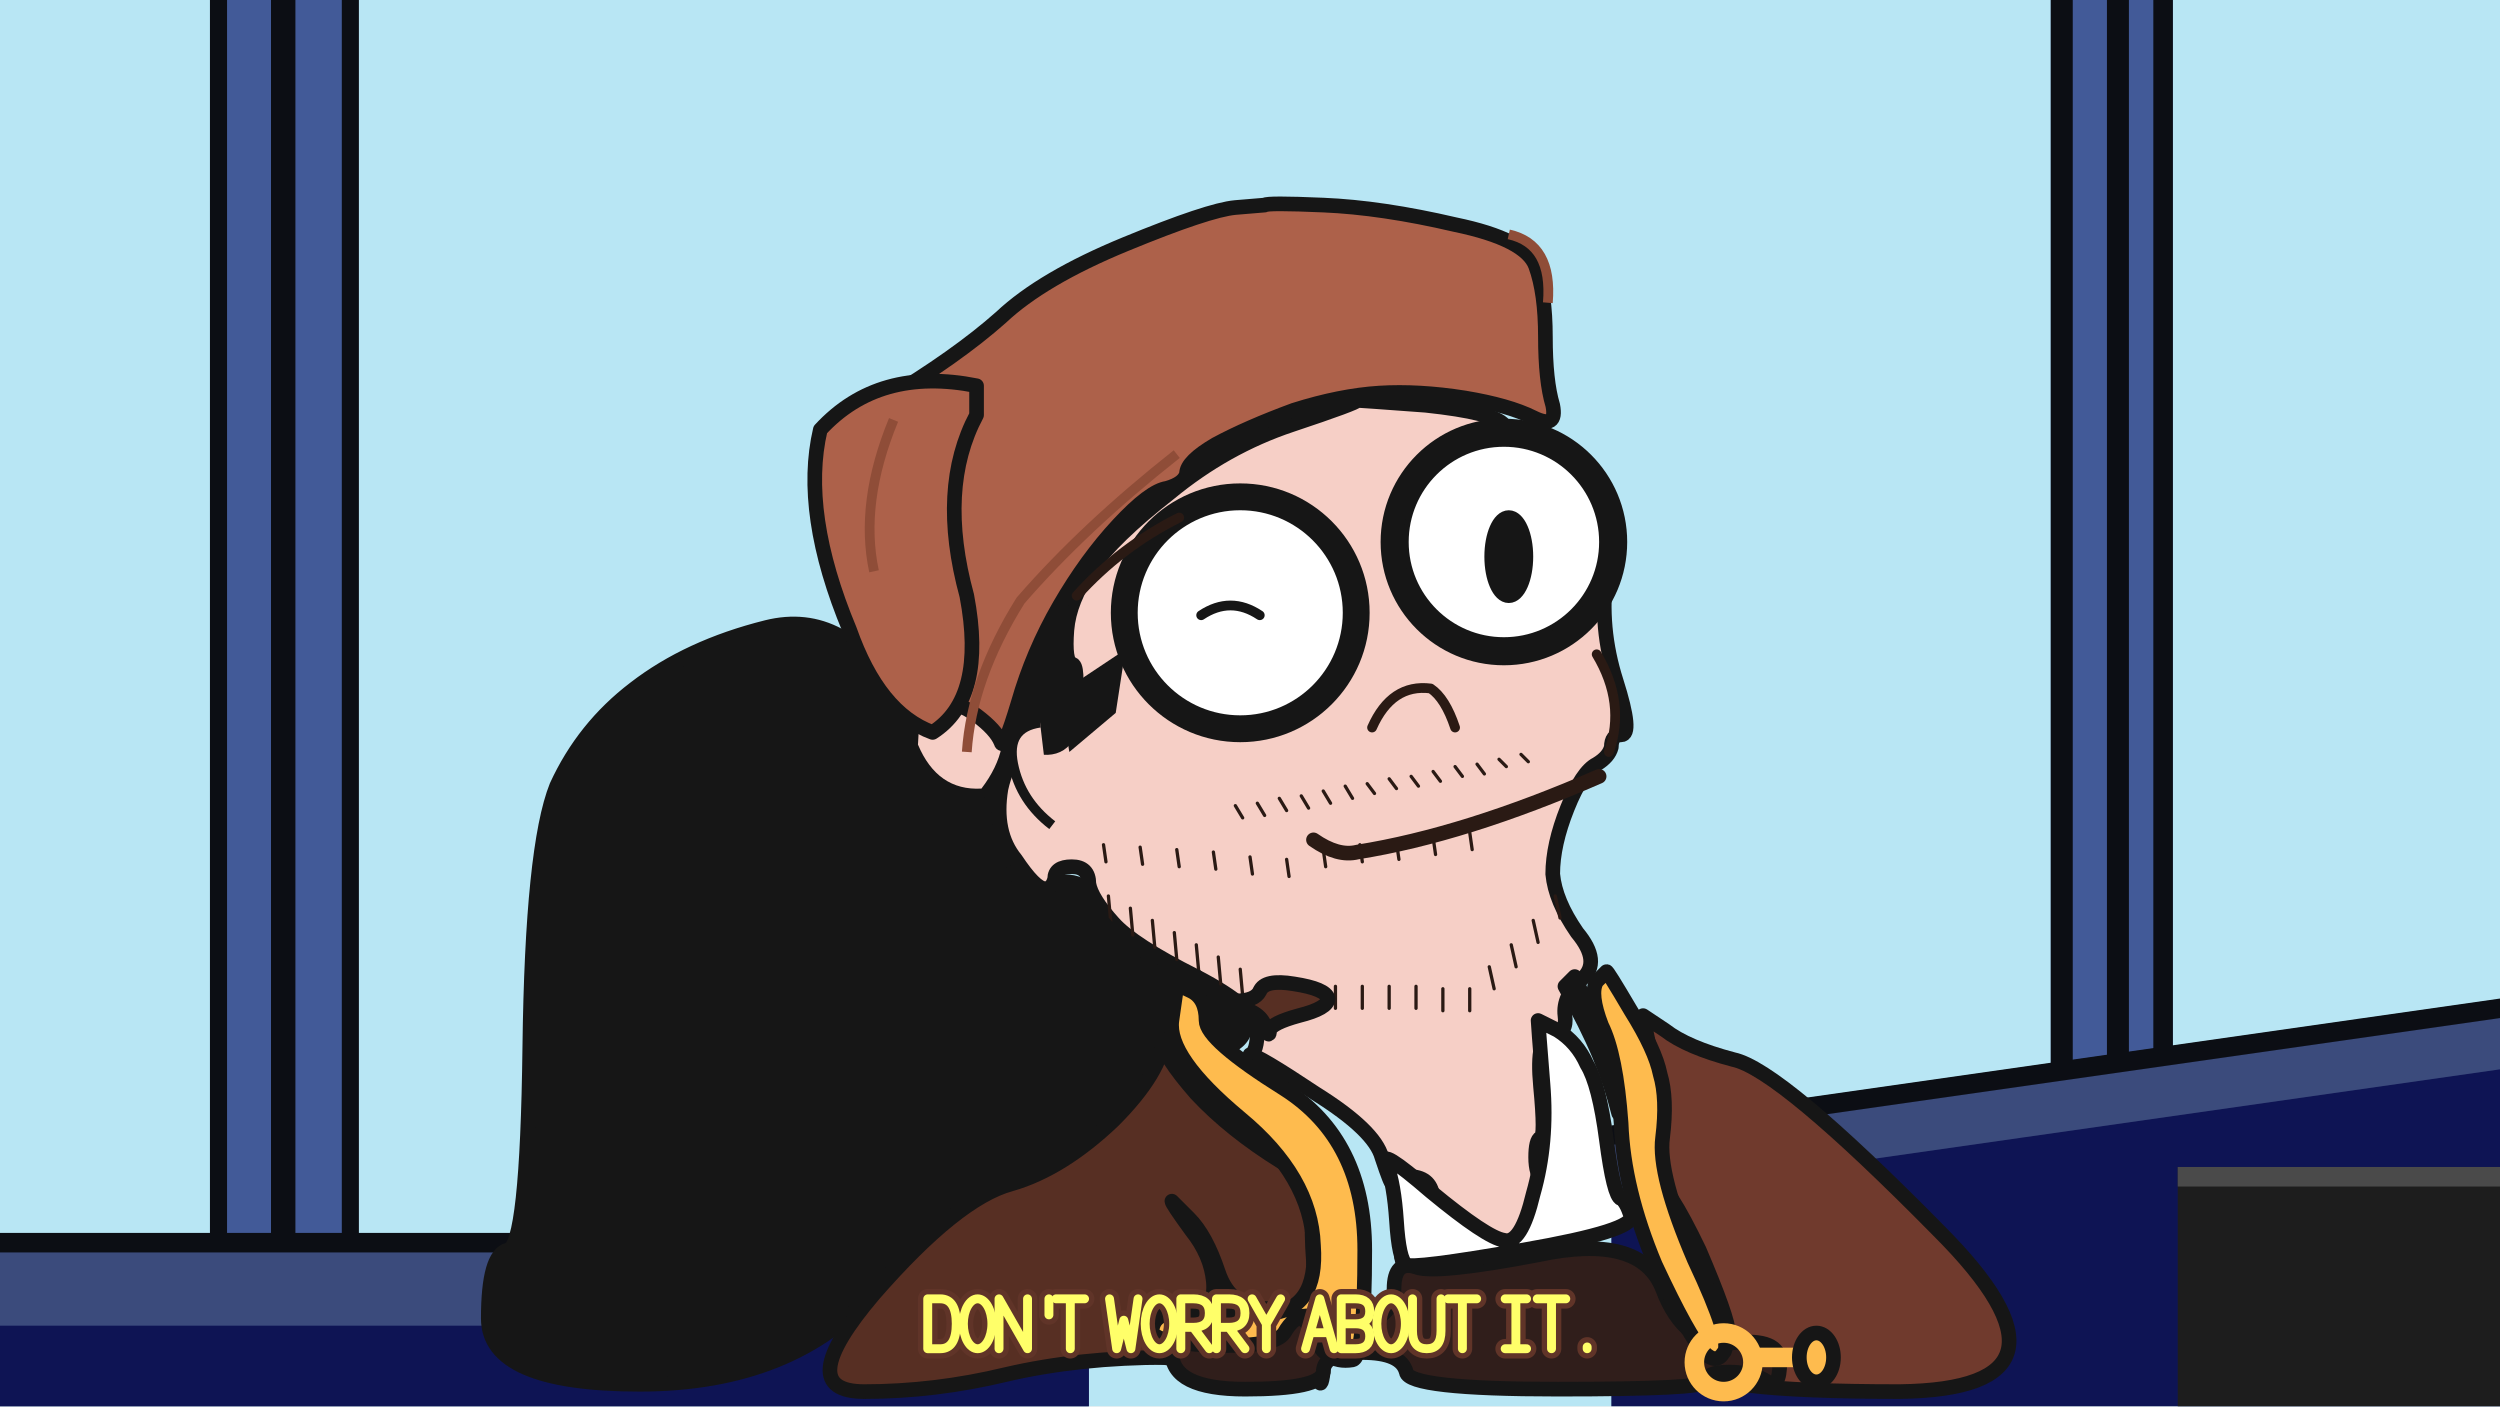
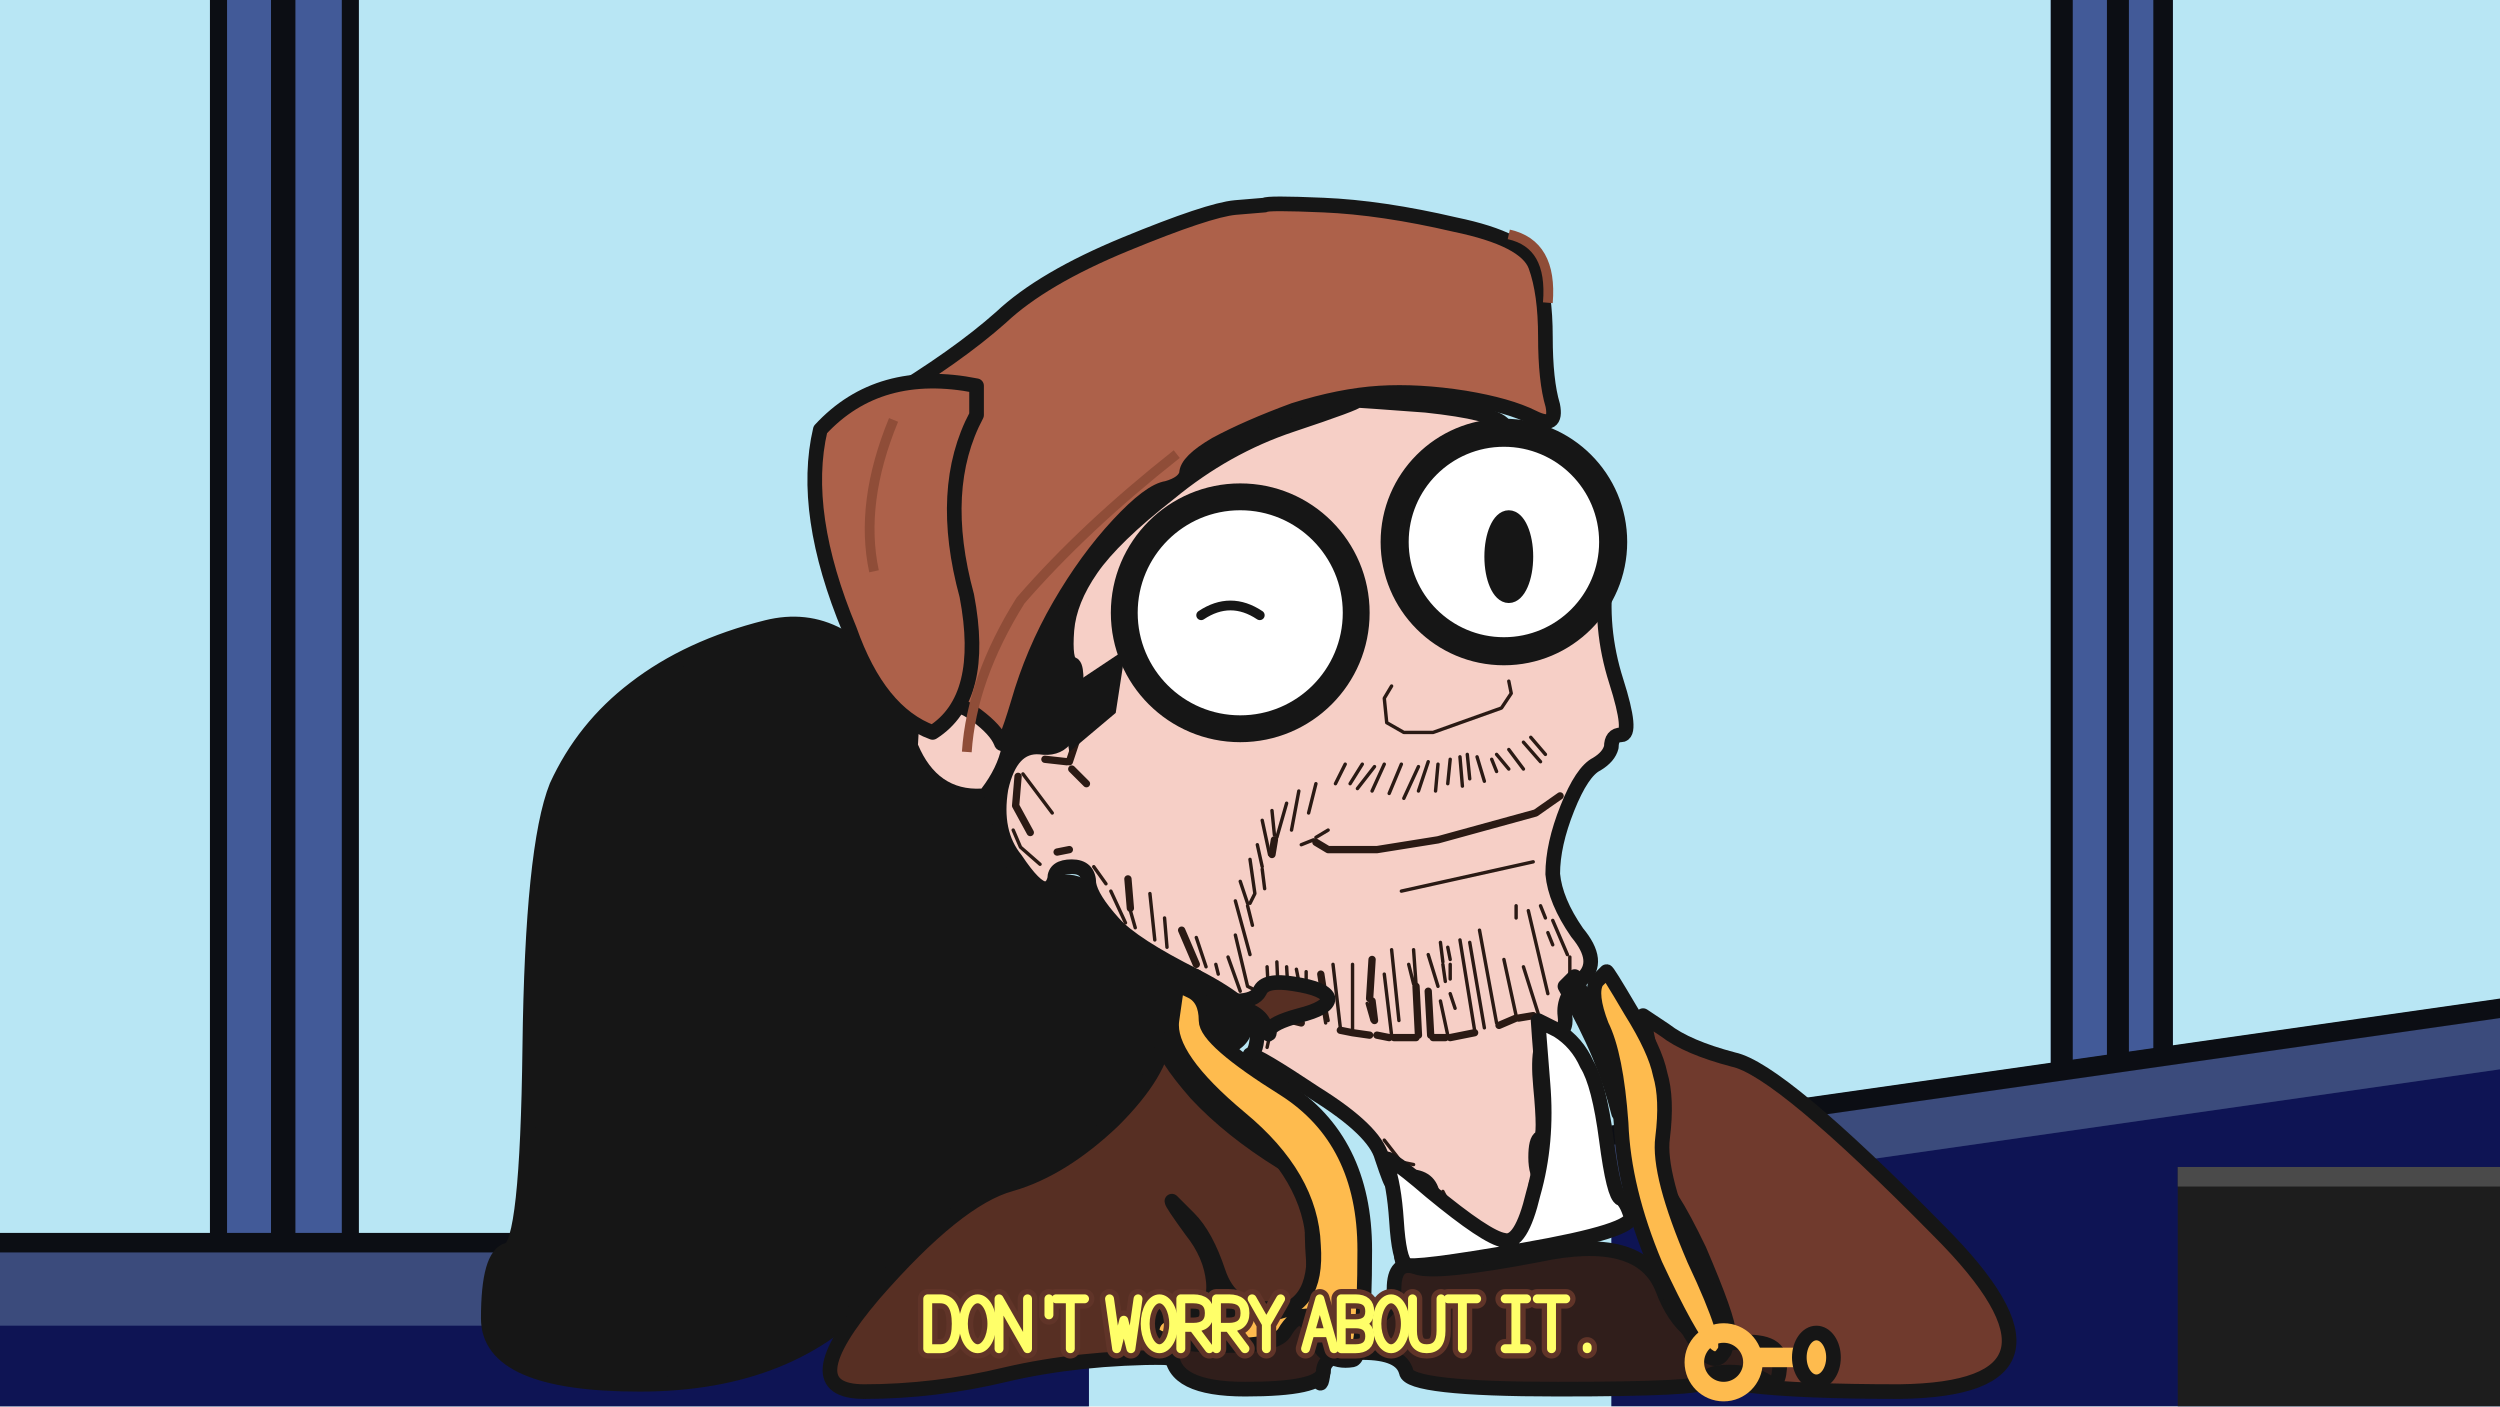
<svg xmlns="http://www.w3.org/2000/svg" viewBox="0 0 1024 576">
  <defs>
    <path id="fp" d="M556 164Q557 164 584 166Q612 169 616 174Q619 178 631 182Q643 186 652 200Q660 213 658 235Q655 257 662 279Q669 301 664 301Q660 301 660 306Q659 310 654 313Q648 316 642 331Q636 346 636 358Q637 369 646 382Q656 394 648 401Q640 408 641 416Q642 423 636 424Q629 424 631 445Q633 466 631 466Q629 467 629 474Q629 481 632 484Q634 487 632 498Q631 510 637 510Q643 511 623 514Q603 518 602 512Q602 507 597 504Q592 501 584 501Q577 501 576 511Q574 521 574 512Q574 503 580 502Q587 500 587 492Q587 483 579 482Q571 482 570 484Q570 486 566 474Q563 463 539 448Q515 432 512 432Q508 432 512 432Q515 431 515 422Q515 413 490 400Q464 387 456 378Q447 368 446 362Q446 355 439 355Q432 355 432 360Q431 364 428 364Q424 364 416 352Q407 341 410 323Q414 305 426 306Q439 308 440 290Q442 272 439 272Q436 271 437 258Q438 246 447 233Q456 220 479 202Q502 183 529 174Q556 165 556 164Z" />
    <clipPath id="fc">
      <use href="#fp" />
    </clipPath>
    <path id="A" d="M0 28 8 0 16 28M3 19h10" />
    <path id="B" d="M0 28V0h8q8 0 8 7t-8 7H0m8 0q8 0 8 7t-8 7H0" />
    <path id="D" d="M0 0h7q9 0 9 14t-9 14H0z" />
    <path id="I" d="M2 0h12M8 0v28M2 28h12" />
    <path id="N" d="M0 28V0l16 28V0" />
    <path id="O" d="M8 0a8 14 0 0 0 0 28a8 14 0 0 0 0-28z" />
    <path id="R" d="M0 28V0h7q9 0 9 8t-9 8H0m7 0 9 12" />
    <path id="T" d="M0 0h16M8 0v28" />
    <path id="U" d="M0 0v18q0 10 8 10t8-10V0" />
    <path id="W" d="M0 0 4 28 8 12 12 28 16 0" />
    <path id="Y" d="M0 0 8 14 16 0M8 14v14" />
    <path id="k" d="M8 0v9" />
    <path id="p" d="M8 27v1" />
    <g id="cp" transform="translate(380 532)scale(0.73)">
      <use href="#D" x="0" />
      <use href="#O" x="20" />
      <use href="#N" x="40" />
      <use href="#k" x="60" />
      <use href="#T" x="72" />
      <use href="#W" x="102" />
      <use href="#O" x="122" />
      <use href="#R" x="142" />
      <use href="#R" x="162" />
      <use href="#Y" x="182" />
      <use href="#A" x="212" />
      <use href="#B" x="232" />
      <use href="#O" x="252" />
      <use href="#U" x="272" />
      <use href="#T" x="292" />
      <use href="#I" x="322" />
      <use href="#T" x="342" />
      <use href="#p" x="362" />
    </g>
  </defs>
  <path d="M0 0h1024v576H0z" fill="#b8e6f4" />
  <path d="M86 0h60v520H86z" fill="#425a98" />
  <path d="M86 0h7v520h-7zm25 0h10v520h-10zm29 0h7v520h-7z" fill="#0c0e14" />
  <path d="M840 0h50v448h-50z" fill="#425a98" />
  <path d="M840 0h9v448h-9zm23 0h9v448h-9zm19 0h8v448h-8z" fill="#0c0e14" />
  <path d="M0 508h446v68H0z" fill="#3b4b7c" />
  <path d="M0 543h446v33H0z" fill="#0e1454" />
  <path d="M0 505h446v8H0z" fill="#0c0e14" />
  <path d="M660 466 1024 414v162H660z" fill="#0e1454" />
  <path d="M660 466 1024 414v24L660 490z" fill="#3b4b7c" />
  <path d="M660 461 1024 409v8L660 469z" fill="#0c0e14" />
  <path d="M892 478h132v98H892z" fill="#1d1d1d" />
  <path d="M892 478h132v8H892z" fill="#4a4a4a" />
  <g stroke="#161616" stroke-width="6" stroke-linejoin="round">
    <path d="M454 244Q455 244 463 261Q471 278 491 290Q511 302 478 291Q446 280 445 300Q444 319 430 316Q416 313 415 334Q414 356 417 360Q420 365 432 362Q444 358 454 374Q463 389 487 401Q511 413 510 420Q510 427 500 430Q489 432 489 440Q489 448 479 446Q469 444 459 453Q449 462 449 470Q449 478 465 485Q481 492 489 502Q497 513 504 533Q511 553 506 560Q500 567 496 561Q491 555 436 554Q381 554 382 547Q384 540 441 539Q498 538 492 518Q487 499 465 488Q443 478 418 484Q393 489 359 528Q325 567 262 567Q200 567 200 540Q200 514 208 512Q216 511 217 429Q218 347 228 322Q239 298 260 282Q282 265 314 257Q346 249 368 286Q389 324 398 325Q407 326 420 289Q432 252 434 249Q436 246 436 253Q437 260 445 260Q453 260 454 252Q454 245 454 244Z" fill="#161616" />
    <use href="#fp" fill="#f6cfc6" />
    <path d="M377 287Q392 295 409 289Q415 306 402 323Q384 324 376 305Z" fill="#f6cfc6" stroke="none" />
+     <g clip-path="url(#fc)" fill="none" stroke="#2a1a14" stroke-linecap="round">
+       <path d="M634 407 L626 373M498 395 L499 399M570 424 L567 399M591 488 L594 494M535 398 L535 406M563 314 L556 323M633 376 L631 371M569 325 L574 313M448 355 L453 362M536 333 L539 321M494 396 L490 384M471 366 L473 385M581 324 L585 312M624 396 L630 415M520 414 L519 396M542 413 L543 419M518 364 L517 356M643 399 L643 392M567 313 L562 324M515 346 L517 355M529 340 L532 324M554 423 L554 395M512 352 L514 366 L512 370M528 413 L527 396M604 422 L598 385M508 361 L511 370M613 316 L611 311M522 342 L521 332M523 394 L524 416M601 309 L602 319M589 313 L588 324M455 365 L461 378M521 420 L519 429M570 389 L573 418M579 389 L580 403M539 343 L544 340M636 387 L634 382M463 373 L465 380M419 317 L431 333M547 321 L551 313M594 395 L594 401M517 336 L520 350M533 408 L534 416M511 371 L513 379M624 315 L618 307M592 402 L591 395M621 416 L616 393M575 327 L581 314M579 403 L577 395M602 386 L608 421M426 354 L418 347 L415 340M560 411 L562 418M535 407 L536 415M594 311 L593 321M574 365 L628 353M590 410 L593 424M599 322 L598 310M570 281 L567 286 L568 296 L575 300 L587 300 L615 290 L619 284 L618 279M523 343 L527 329M567 467 L574 476 L579 477M596 413 L594 407M533 346 L538 344M633 309 L627 302M591 394 L590 386M546 395 L549 421M544 418 L543 413M636 377 L642 391M606 381 L613 419M519 415 L516 413 L515 406 L511 404 L506 383M506 369 L512 391M594 393 L593 388M624 304 L631 312M589 404 L585 391M613 309 L618 315M621 376 L621 371M477 376 L478 388M503 392 L508 406M608 320 L605 310M531 397 L533 407M553 321 L558 313M625 499 L627 484" stroke-width="1.4" />
+       <path d="M541 399 L543 412M428 311 L437 312M561 424 L554 423M571 425 L580 425M417 318 L416 330 L422 341M554 423 L549 422M445 321 L439 315M564 424 L569 425M525 417 L533 419M639 326 L629 333 L589 344 L564 348 L544 348 L539 345M622 417 L628 416M438 312 L441 303M594 425 L604 423M621 417 L614 420M563 418 L562 410M521 350 L522 344M586 424 L585 406M438 348 L433 349M561 409 L562 393M581 424 L580 404M484 381 L490 395M592 425 L587 425M462 360 L463 372" stroke-width="3" />
+     </g>
    <path d="M518 84Q519 83 542 84Q566 85 596 92Q625 98 629 109Q633 120 633 138Q633 156 636 166Q638 176 628 171Q618 166 600 163Q581 160 565 161Q549 162 530 168Q511 175 498 182Q486 189 486 194Q485 198 478 200Q471 201 458 215Q445 229 434 248Q423 267 417 288Q411 308 410 304Q408 299 400 293Q392 287 384 288Q376 289 376 294Q375 299 364 284Q352 268 350 250Q347 231 341 219Q335 207 334 194Q333 181 362 164Q392 146 410 130Q427 114 461 100Q495 86 506 85Q518 84 518 84Z" fill="#ad614a" />
    <path d="M400 158Q360 150 336 176Q328 210 348 258Q360 292 382 300Q404 286 396 244Q384 200 400 170Z" fill="#ad614a" />
    <path d="M482 186q-38 30-64 60-20 32-22 62" fill="none" stroke="#8f4d38" stroke-width="4" />
    <path d="M366 172q-14 34-8 62" fill="none" stroke="#8f4d38" stroke-width="4" />
    <path d="M618 96q18 4 16 28" fill="none" stroke="#8f4d38" stroke-width="4" />
    <circle cx="508" cy="251" r="45" fill="#fff" />
    <circle cx="616" cy="222" r="42" fill="#fff" />
    <ellipse cx="618" cy="228" rx="7" ry="16" fill="#161616" />
    <path d="M492 252q12-8 24 0" fill="none" stroke="#161616" stroke-width="4" stroke-linecap="round" />
    <path d="M461 266 434 284l4 24 19-16z" fill="#161616" stroke="none" />
-     <path d="M426 296q-14 2-11 17t16 25" fill="#f6cfc6" stroke-width="4" />
    <g fill="none" stroke="#161616">
      <circle cx="508" cy="251" r="49" stroke-width="8" />
      <circle cx="616" cy="222" r="46" stroke-width="9" />
-     </g>
-     <g fill="none" stroke="#2a1a14" stroke-linecap="round">
-       <path d="M562 298q8-18 24-16 6 4 10 16" stroke-width="4" />
-       <path d="M538 344Q548 351 556 349Q600 342 655 318" stroke-width="6" />
-       <path d="M654 268q12 20 5 40" stroke-width="4" />
-       <path d="M441 244q18-20 42-32" stroke-width="4" />
-     </g>
-     <g clip-path="url(#fc)" fill="none" stroke="#2a1a14" stroke-width="1.35" stroke-linecap="round">
-       <path d="M506 330l3 5M515 329l3 5M524 327l3 5M533 326l3 5M542 324l3 5M551 322l3 5M560 321l3 4M569 319l3 4M578 318l3 4M587 316l3 4M596 314l3 4M605 313l3 4M614 311l3 3M623 309l3 3M436 358l1 11M445 362l1 11M454 367l1 11M463 372l1 11M472 377l1 11M481 382l1 11M490 387l1 11M499 392l1 11M508 397l1 11M452 346l1 7M467 347l1 7M482 348l1 7M497 349l1 7M512 351l1 7M527 352l1 7M542 348l1 7M557 346l1 7M572 345l1 7M587 343l1 7M602 341l1 7M514 405l0 9M525 405l0 9M536 404l0 9M547 404l0 9M558 404l0 9M569 404l0 9M580 404l0 9M591 405l0 9M602 405l0 9M610 396l2 9M619 387l2 9M628 377l2 9M637 367l2 9M646 357l2 9M655 347l2 9" />
    </g>
    <path d="M673 416Q673 416 682 422Q691 429 710 434Q729 438 794 504Q859 569 778 570Q697 570 694 560Q691 551 699 551Q707 551 708 546Q708 540 696 512Q683 485 678 484Q673 484 678 474Q684 464 678 440Q673 417 673 416Z" fill="#703a2d" />
    <path d="M641 404Q650 420 655 432Q660 444 663 456L667 452Q662 438 657 426Q650 412 645 400Z" fill="#703a2d" />
    <path d="M490 400Q490 400 494 405Q499 410 506 410Q514 410 516 406Q518 401 530 403Q543 405 544 409Q544 413 532 416Q521 419 520 422Q520 426 518 420Q516 414 505 412Q494 410 492 416Q491 422 484 421Q476 420 476 426Q476 432 490 448Q504 463 525 476Q546 490 541 490Q536 491 538 517Q539 543 542 544Q546 544 546 549Q547 554 554 554Q560 554 551 554Q542 554 542 562Q541 570 540 564Q538 559 526 558Q513 556 478 556Q442 556 412 563Q383 570 354 570Q324 570 358 530Q392 491 414 485Q435 479 456 459Q476 439 477 424Q478 409 484 405Q490 401 490 400Z" fill="#572f23" />
    <path d="M480 492Q480 492 487 499Q494 506 499 521Q504 536 519 536Q534 536 534 540Q535 545 553 543Q571 541 571 528Q571 516 580 519Q588 522 630 514Q672 505 681 528Q690 552 710 550Q729 548 729 558Q729 569 724 566Q718 562 708 562Q699 562 698 566Q698 569 638 569Q577 569 576 562Q574 554 558 554Q542 554 542 562Q541 569 510 569Q480 569 480 554Q480 539 489 538Q498 536 497 525Q496 514 488 504Q480 493 480 492Z" fill="#301e1b" />
    <path d="M630 418Q630 418 638 422Q646 427 650 436Q655 444 658 467Q661 490 664 491Q666 492 668 498Q670 504 624 512Q578 520 576 518Q573 516 572 500Q571 485 568 477Q564 469 586 488Q609 507 616 508Q623 510 628 489Q634 468 632 444Q630 419 630 418Z" fill="#ffffff" />
    <path d="M482 404Q482 403 488 406Q494 409 494 418Q494 426 526 446Q559 467 559 512Q559 556 554 557Q548 558 544 555Q539 552 540 546Q540 539 535 539Q530 539 526 546Q522 552 496 551Q470 550 472 544Q473 539 479 538Q485 537 486 540Q486 543 490 543Q495 543 496 540Q498 538 519 538Q540 537 538 510Q537 482 508 458Q478 433 480 418Q482 404 482 404Z" fill="#febb4e" />
    <path d="M658 398Q658 397 668 414Q678 430 680 440Q683 450 681 466Q679 481 694 516Q710 550 706 554Q703 559 698 554Q692 548 678 518Q665 487 664 460Q662 432 656 420Q651 407 654 402Q658 398 658 398Z" fill="#febb4e" />
    <g fill="none" stroke="#febb4e" stroke-width="8">
      <circle cx="706" cy="558" r="12" />
      <path d="M718 556h20" />
    </g>
    <ellipse cx="744" cy="556" rx="7" ry="10" fill="#febb4e" />
  </g>
  <g fill="none" stroke-linecap="round" stroke-linejoin="round">
    <use href="#cp" stroke="#603428" stroke-width="11" />
    <use href="#cp" stroke="#ffff69" stroke-width="5" />
  </g>
</svg>
